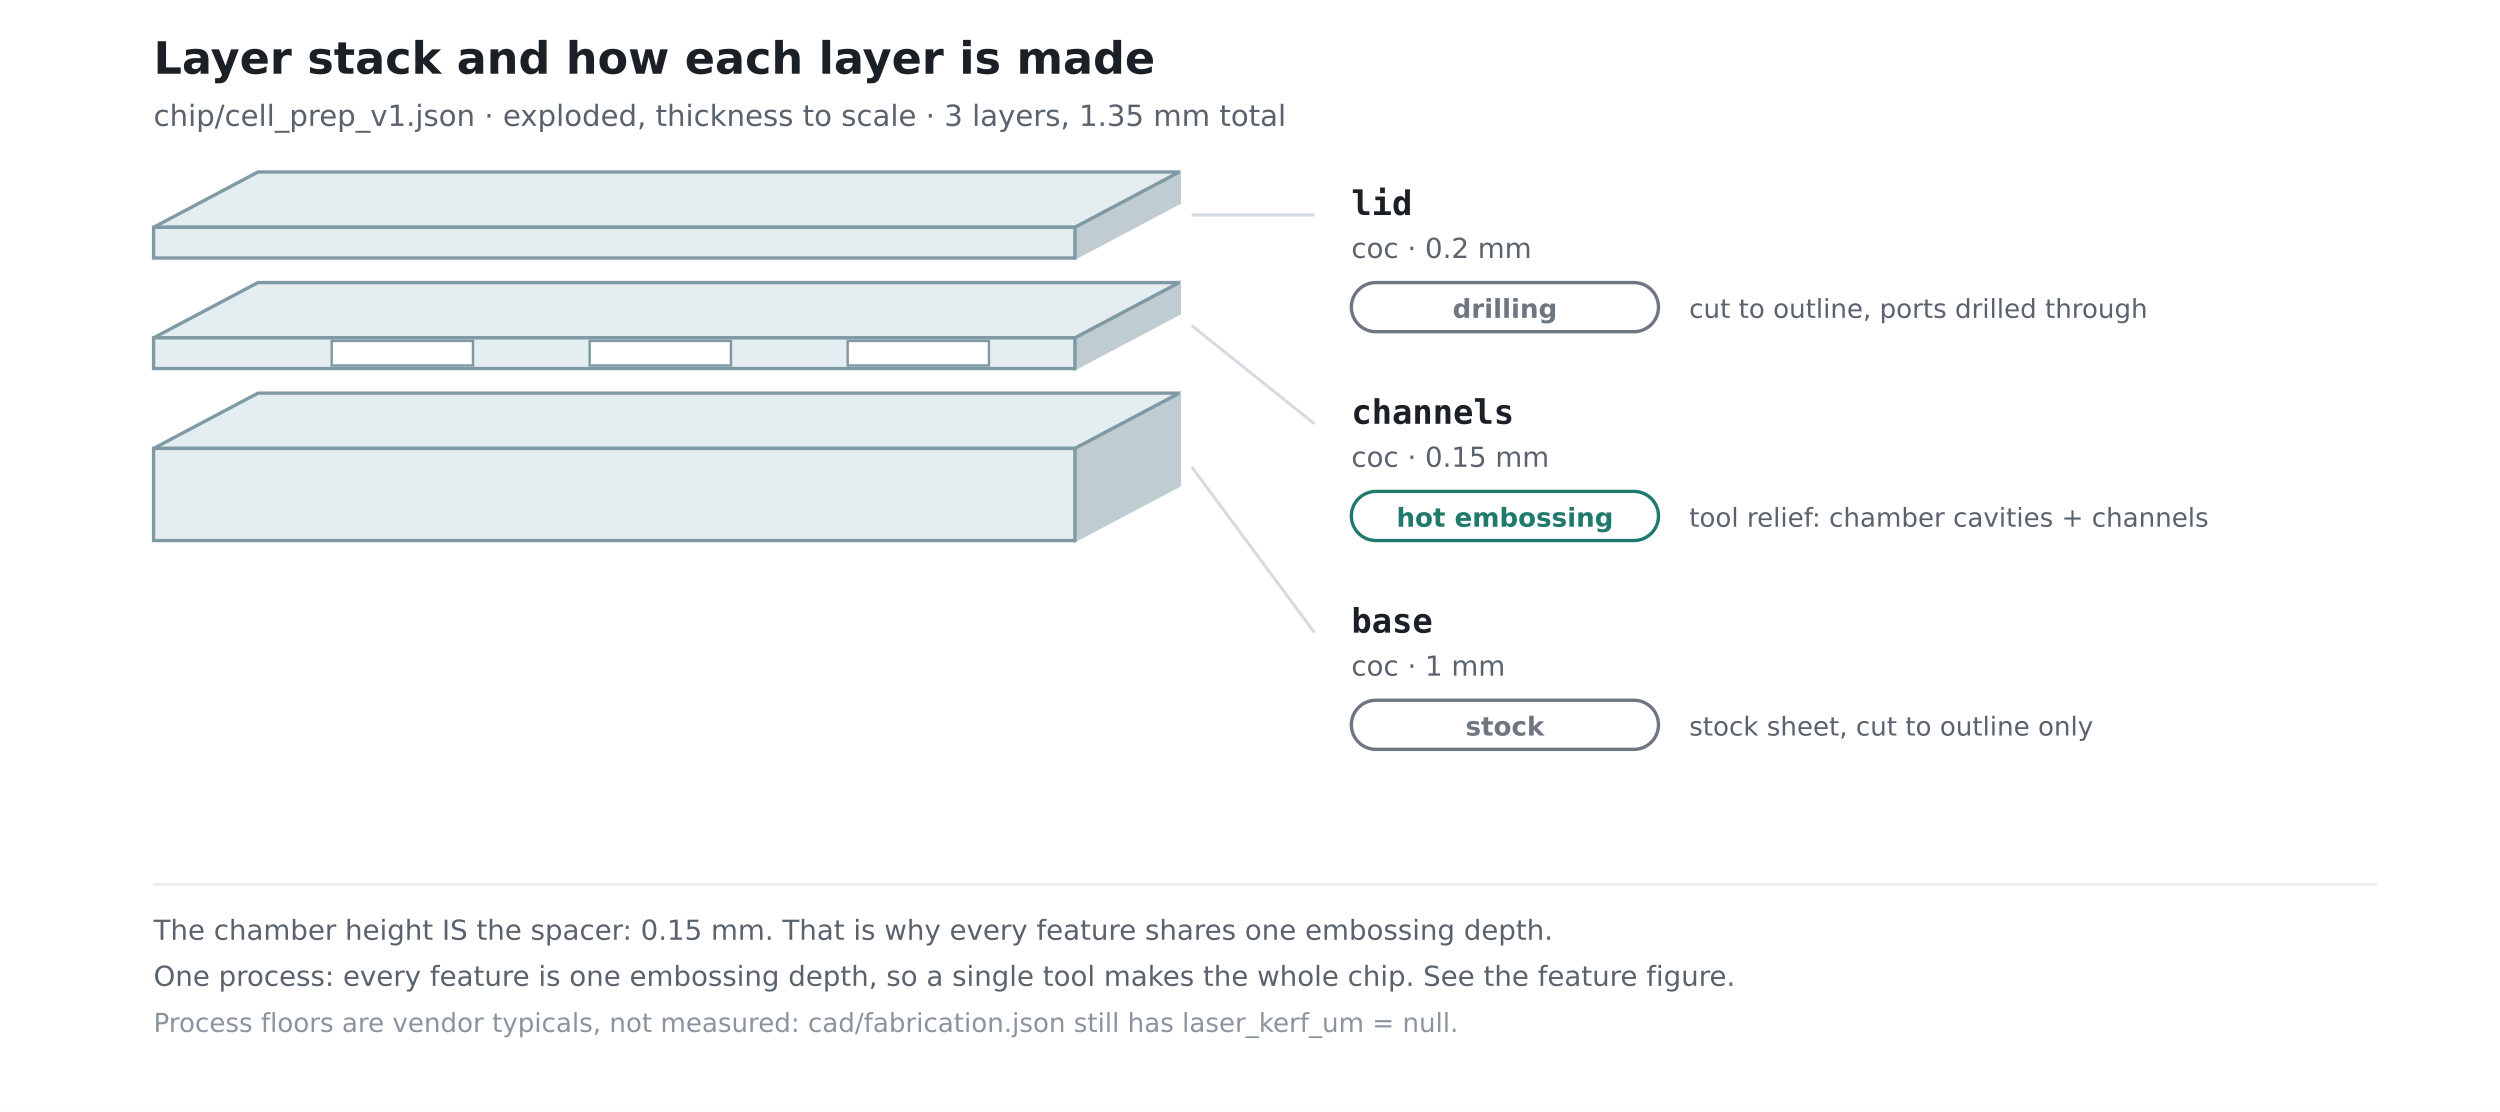
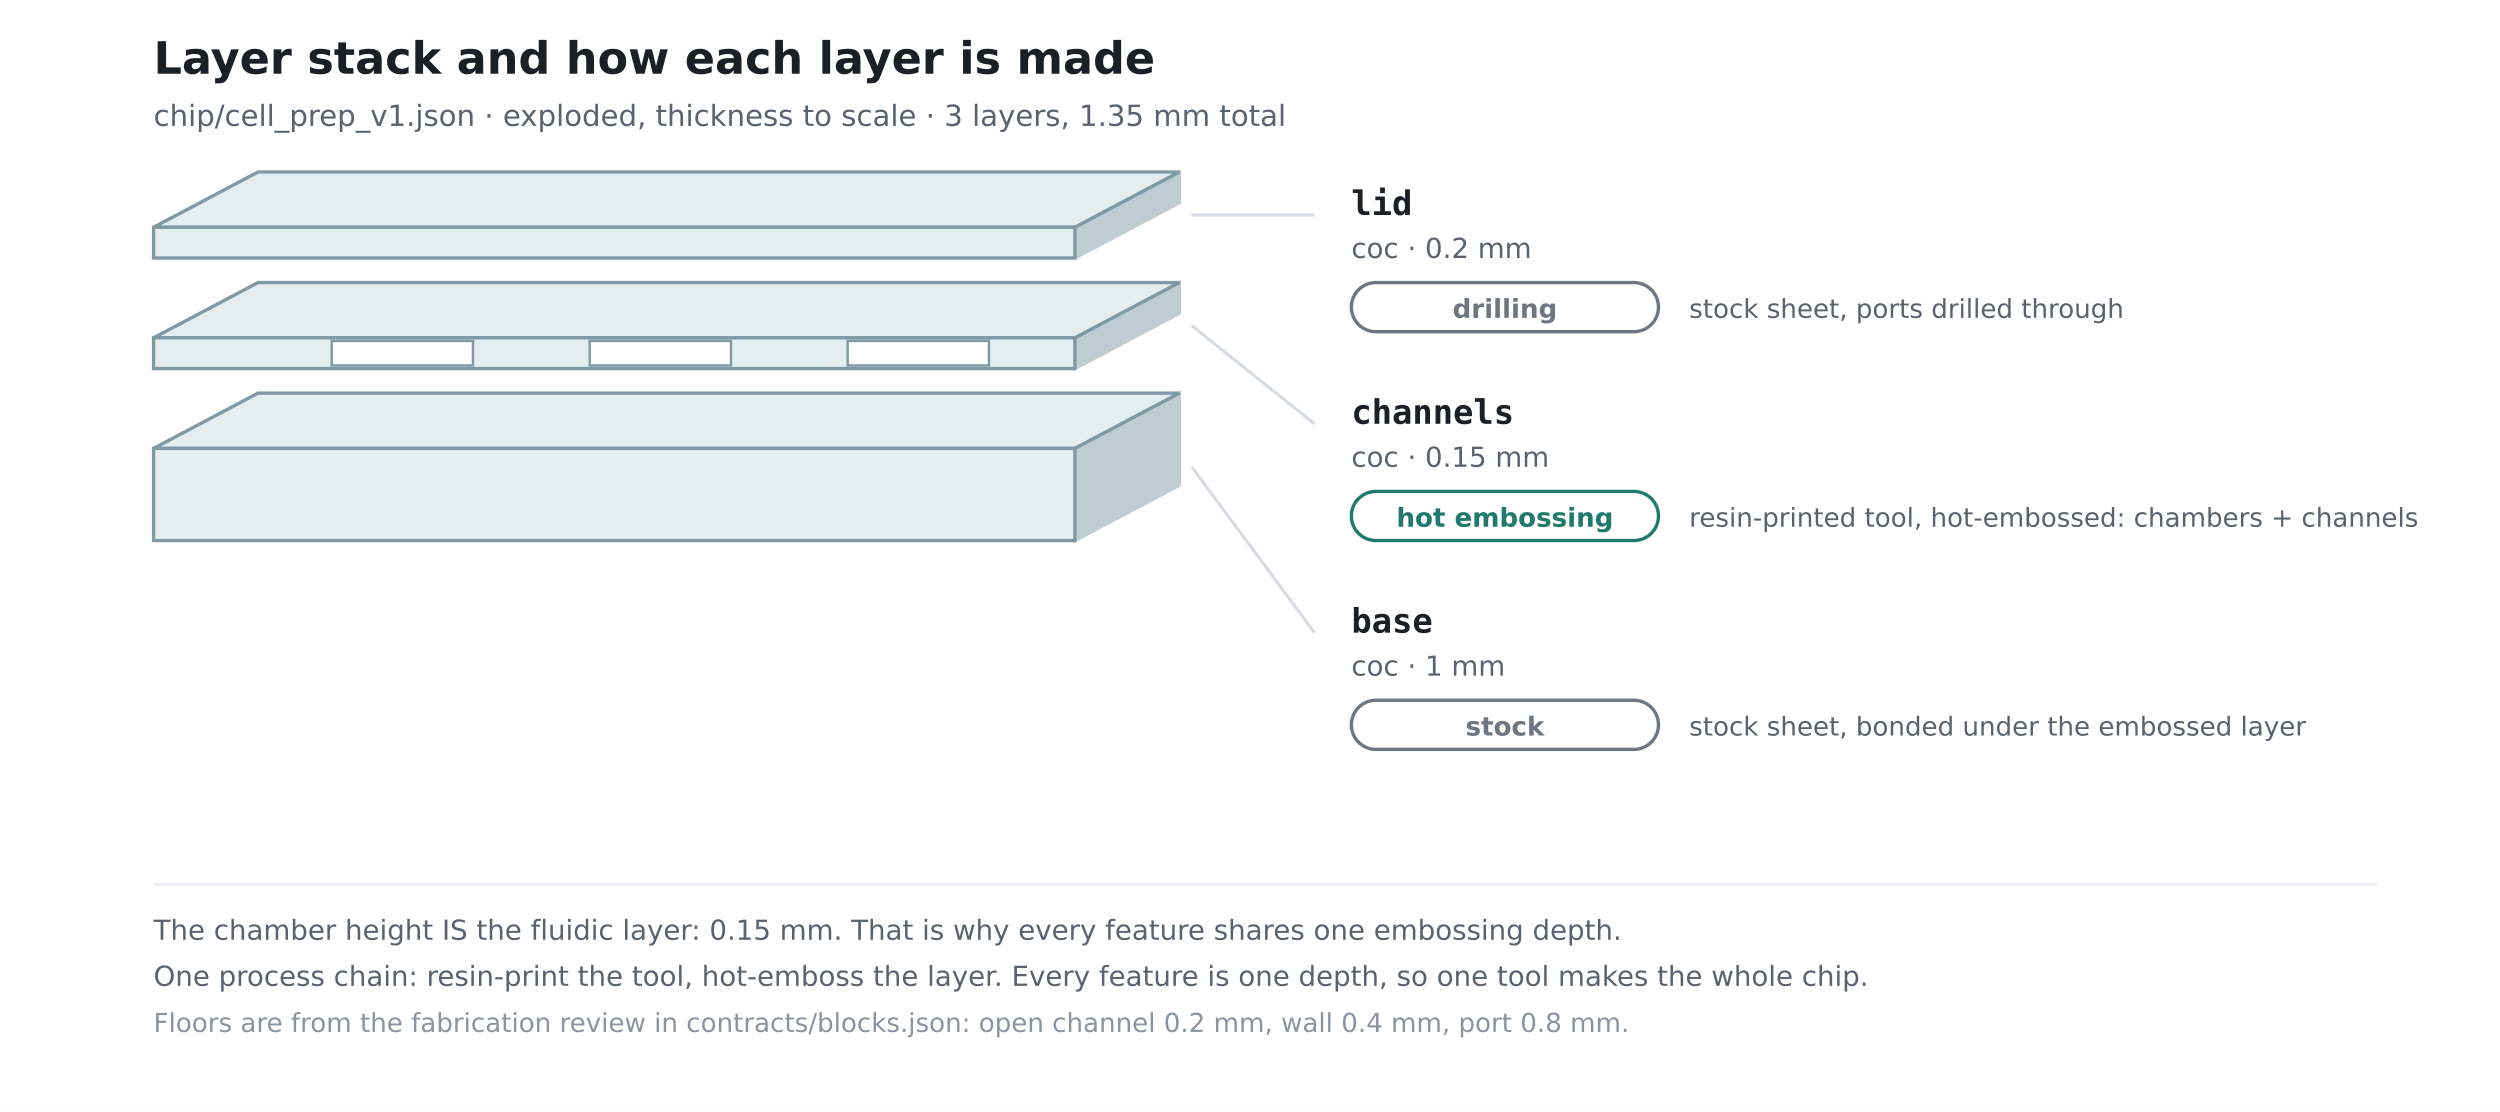
<svg xmlns="http://www.w3.org/2000/svg" width="814" height="362" viewBox="0 0 814 362" role="img" aria-label="cell_prep_v1: layer stack and fabrication route">
  <rect width="814" height="362" fill="#ffffff" />
  <text x="50" y="24" font-family="DejaVu Sans, Helvetica, Arial, sans-serif" font-size="14.5" fill="#1b2026" text-anchor="start" font-weight="bold">Layer stack and how each layer is made</text>
  <text x="50" y="41" font-family="DejaVu Sans, Helvetica, Arial, sans-serif" font-size="9.5" fill="#5a636d" text-anchor="start">chip/cell_prep_v1.json   ·   exploded, thickness to scale   ·   3 layers, 1.35 mm total</text>
  <line x1="388" y1="70" x2="428" y2="70" stroke="#d6dbe1" stroke-width="1" />
  <polygon points="50,74 84,56 384,56 350,74" fill="#e4edf0" stroke="#7f9aa5" stroke-width="1.1" />
  <polygon points="350,74 384,56 384,66 350,84" fill="#7f9aa5" stroke="#7f9aa5" stroke-width="1.1" opacity="0.5" />
  <rect x="50" y="74" width="300" height="10" fill="#e4edf0" stroke="#7f9aa5" stroke-width="1.1" />
  <text x="440" y="70" font-family="ui-monospace, SFMono-Regular, Menlo, monospace" font-size="11" fill="#1b2026" text-anchor="start" font-weight="bold">lid</text>
  <text x="440" y="84" font-family="DejaVu Sans, Helvetica, Arial, sans-serif" font-size="9" fill="#5a636d" text-anchor="start">coc   ·   0.2 mm</text>
  <rect x="440" y="92" width="100" height="16" fill="#ffffff" stroke="#6e7781" stroke-width="1.1" rx="8" />
  <text x="490" y="103.5" font-family="DejaVu Sans, Helvetica, Arial, sans-serif" font-size="8.5" fill="#6e7781" text-anchor="middle" font-weight="bold">drilling</text>
-   <text x="550" y="103.5" font-family="DejaVu Sans, Helvetica, Arial, sans-serif" font-size="8.5" fill="#5a636d" text-anchor="start">cut to outline, ports drilled through</text>
+   <text x="550" y="103.5" font-family="DejaVu Sans, Helvetica, Arial, sans-serif" font-size="8.5" fill="#5a636d" text-anchor="start">stock sheet, ports drilled through</text>
  <line x1="388" y1="106" x2="428" y2="138" stroke="#d6dbe1" stroke-width="1" />
  <polygon points="50,110 84,92 384,92 350,110" fill="#e4edf0" stroke="#7f9aa5" stroke-width="1.1" />
  <polygon points="350,110 384,92 384,102 350,120" fill="#7f9aa5" stroke="#7f9aa5" stroke-width="1.1" opacity="0.5" />
  <rect x="50" y="110" width="300" height="10" fill="#e4edf0" stroke="#7f9aa5" stroke-width="1.1" />
  <rect x="108" y="111" width="46" height="8" fill="#ffffff" stroke="#7f9aa5" stroke-width="0.8" />
  <rect x="192" y="111" width="46" height="8" fill="#ffffff" stroke="#7f9aa5" stroke-width="0.8" />
  <rect x="276" y="111" width="46" height="8" fill="#ffffff" stroke="#7f9aa5" stroke-width="0.8" />
  <text x="440" y="138" font-family="ui-monospace, SFMono-Regular, Menlo, monospace" font-size="11" fill="#1b2026" text-anchor="start" font-weight="bold">channels</text>
  <text x="440" y="152" font-family="DejaVu Sans, Helvetica, Arial, sans-serif" font-size="9" fill="#5a636d" text-anchor="start">coc   ·   0.15 mm</text>
  <rect x="440" y="160" width="100" height="16" fill="#ffffff" stroke="#1f7a6d" stroke-width="1.1" rx="8" />
  <text x="490" y="171.5" font-family="DejaVu Sans, Helvetica, Arial, sans-serif" font-size="8.5" fill="#1f7a6d" text-anchor="middle" font-weight="bold">hot embossing</text>
-   <text x="550" y="171.5" font-family="DejaVu Sans, Helvetica, Arial, sans-serif" font-size="8.5" fill="#5a636d" text-anchor="start">tool relief: chamber cavities + channels</text>
+   <text x="550" y="171.5" font-family="DejaVu Sans, Helvetica, Arial, sans-serif" font-size="8.5" fill="#5a636d" text-anchor="start">resin-printed tool, hot-embossed: chambers + channels</text>
  <line x1="388" y1="152" x2="428" y2="206" stroke="#d6dbe1" stroke-width="1" />
  <polygon points="50,146 84,128 384,128 350,146" fill="#e4edf0" stroke="#7f9aa5" stroke-width="1.1" />
  <polygon points="350,146 384,128 384,158 350,176" fill="#7f9aa5" stroke="#7f9aa5" stroke-width="1.1" opacity="0.5" />
  <rect x="50" y="146" width="300" height="30" fill="#e4edf0" stroke="#7f9aa5" stroke-width="1.1" />
  <text x="440" y="206" font-family="ui-monospace, SFMono-Regular, Menlo, monospace" font-size="11" fill="#1b2026" text-anchor="start" font-weight="bold">base</text>
  <text x="440" y="220" font-family="DejaVu Sans, Helvetica, Arial, sans-serif" font-size="9" fill="#5a636d" text-anchor="start">coc   ·   1 mm</text>
  <rect x="440" y="228" width="100" height="16" fill="#ffffff" stroke="#6e7781" stroke-width="1.1" rx="8" />
  <text x="490" y="239.5" font-family="DejaVu Sans, Helvetica, Arial, sans-serif" font-size="8.5" fill="#6e7781" text-anchor="middle" font-weight="bold">stock</text>
-   <text x="550" y="239.5" font-family="DejaVu Sans, Helvetica, Arial, sans-serif" font-size="8.5" fill="#5a636d" text-anchor="start">stock sheet, cut to outline only</text>
+   <text x="550" y="239.5" font-family="DejaVu Sans, Helvetica, Arial, sans-serif" font-size="8.5" fill="#5a636d" text-anchor="start">stock sheet, bonded under the embossed layer</text>
  <line x1="50" y1="288" x2="774" y2="288" stroke="#eaeef2" stroke-width="1" />
-   <text x="50" y="306" font-family="DejaVu Sans, Helvetica, Arial, sans-serif" font-size="9" fill="#5a636d" text-anchor="start">The chamber height IS the spacer: 0.15 mm. That is why every feature shares one embossing depth.</text>
-   <text x="50" y="321" font-family="DejaVu Sans, Helvetica, Arial, sans-serif" font-size="9" fill="#5a636d" text-anchor="start">One process: every feature is one embossing depth, so a single tool makes the whole chip. See the feature figure.</text>
-   <text x="50" y="336" font-family="DejaVu Sans, Helvetica, Arial, sans-serif" font-size="8.5" fill="#8b949e" text-anchor="start">Process floors are vendor typicals, not measured: cad/fabrication.json still has laser_kerf_um = null.</text>
+   <text x="50" y="306" font-family="DejaVu Sans, Helvetica, Arial, sans-serif" font-size="9" fill="#5a636d" text-anchor="start">The chamber height IS the fluidic layer: 0.15 mm. That is why every feature shares one embossing depth.</text>
+   <text x="50" y="321" font-family="DejaVu Sans, Helvetica, Arial, sans-serif" font-size="9" fill="#5a636d" text-anchor="start">One process chain: resin-print the tool, hot-emboss the layer. Every feature is one depth, so one tool makes the whole chip.</text>
+   <text x="50" y="336" font-family="DejaVu Sans, Helvetica, Arial, sans-serif" font-size="8.5" fill="#8b949e" text-anchor="start">Floors are from the fabrication review in contracts/blocks.json: open channel 0.2 mm, wall 0.4 mm, port 0.8 mm.</text>
</svg>
